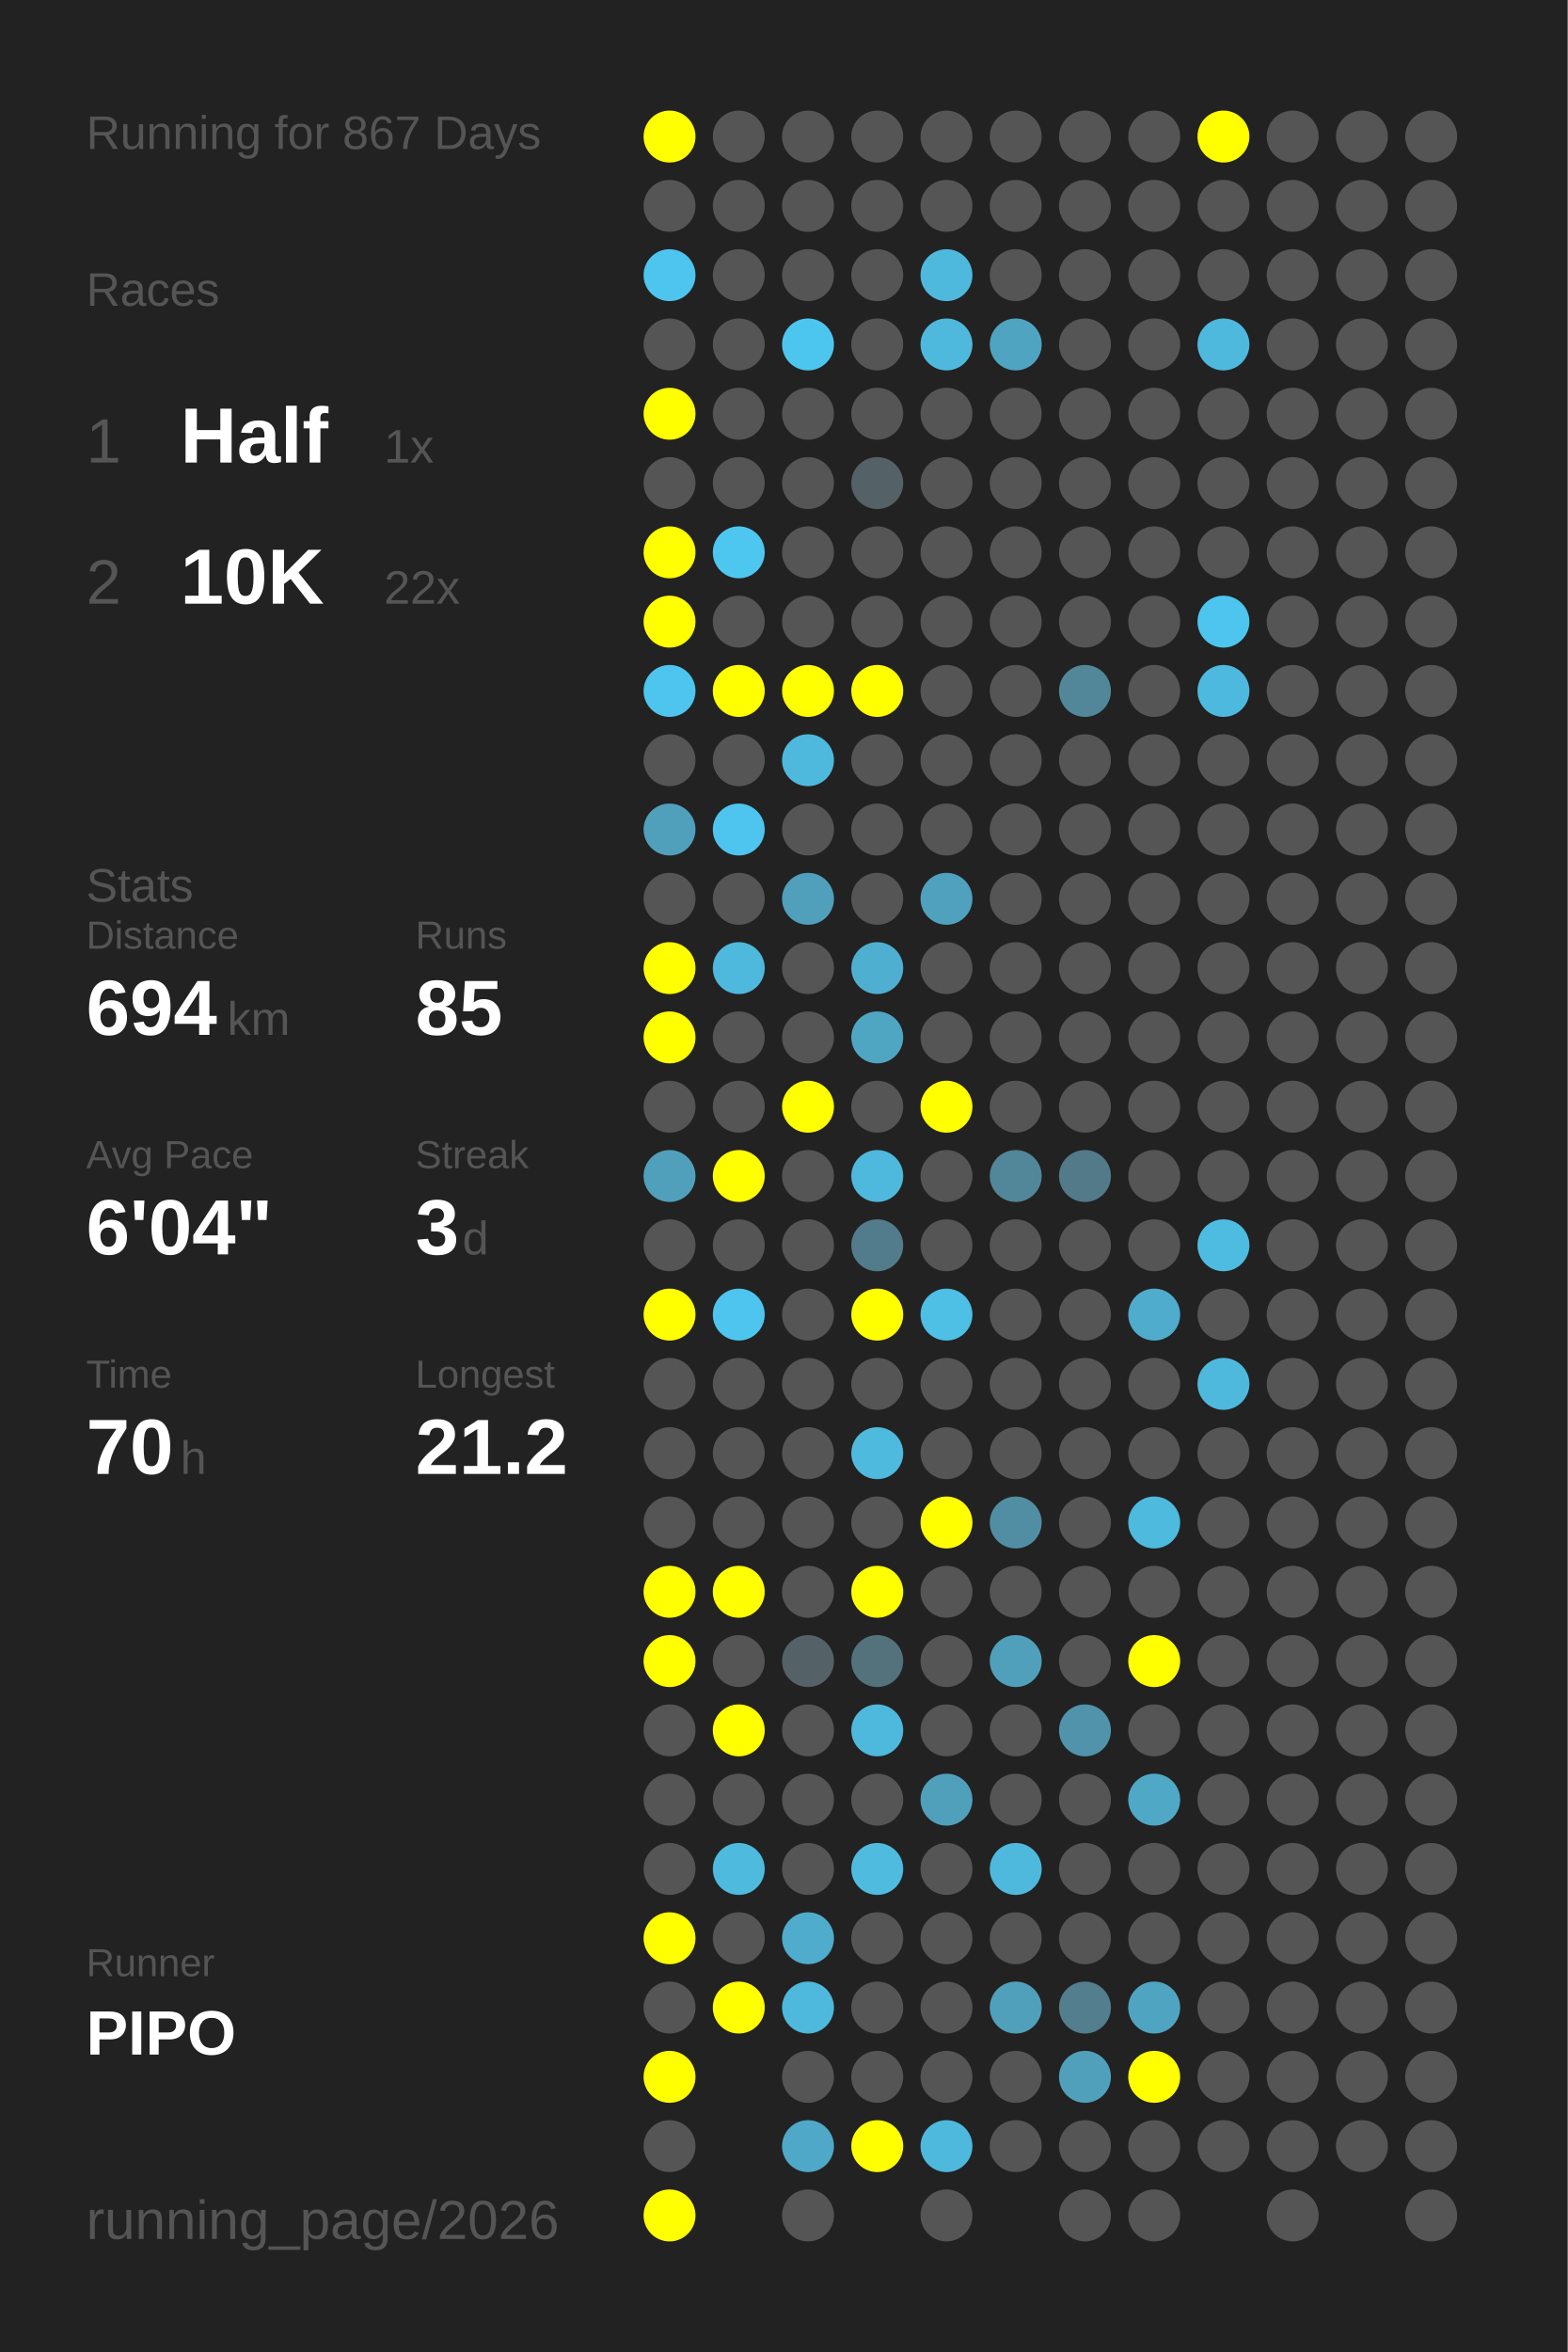
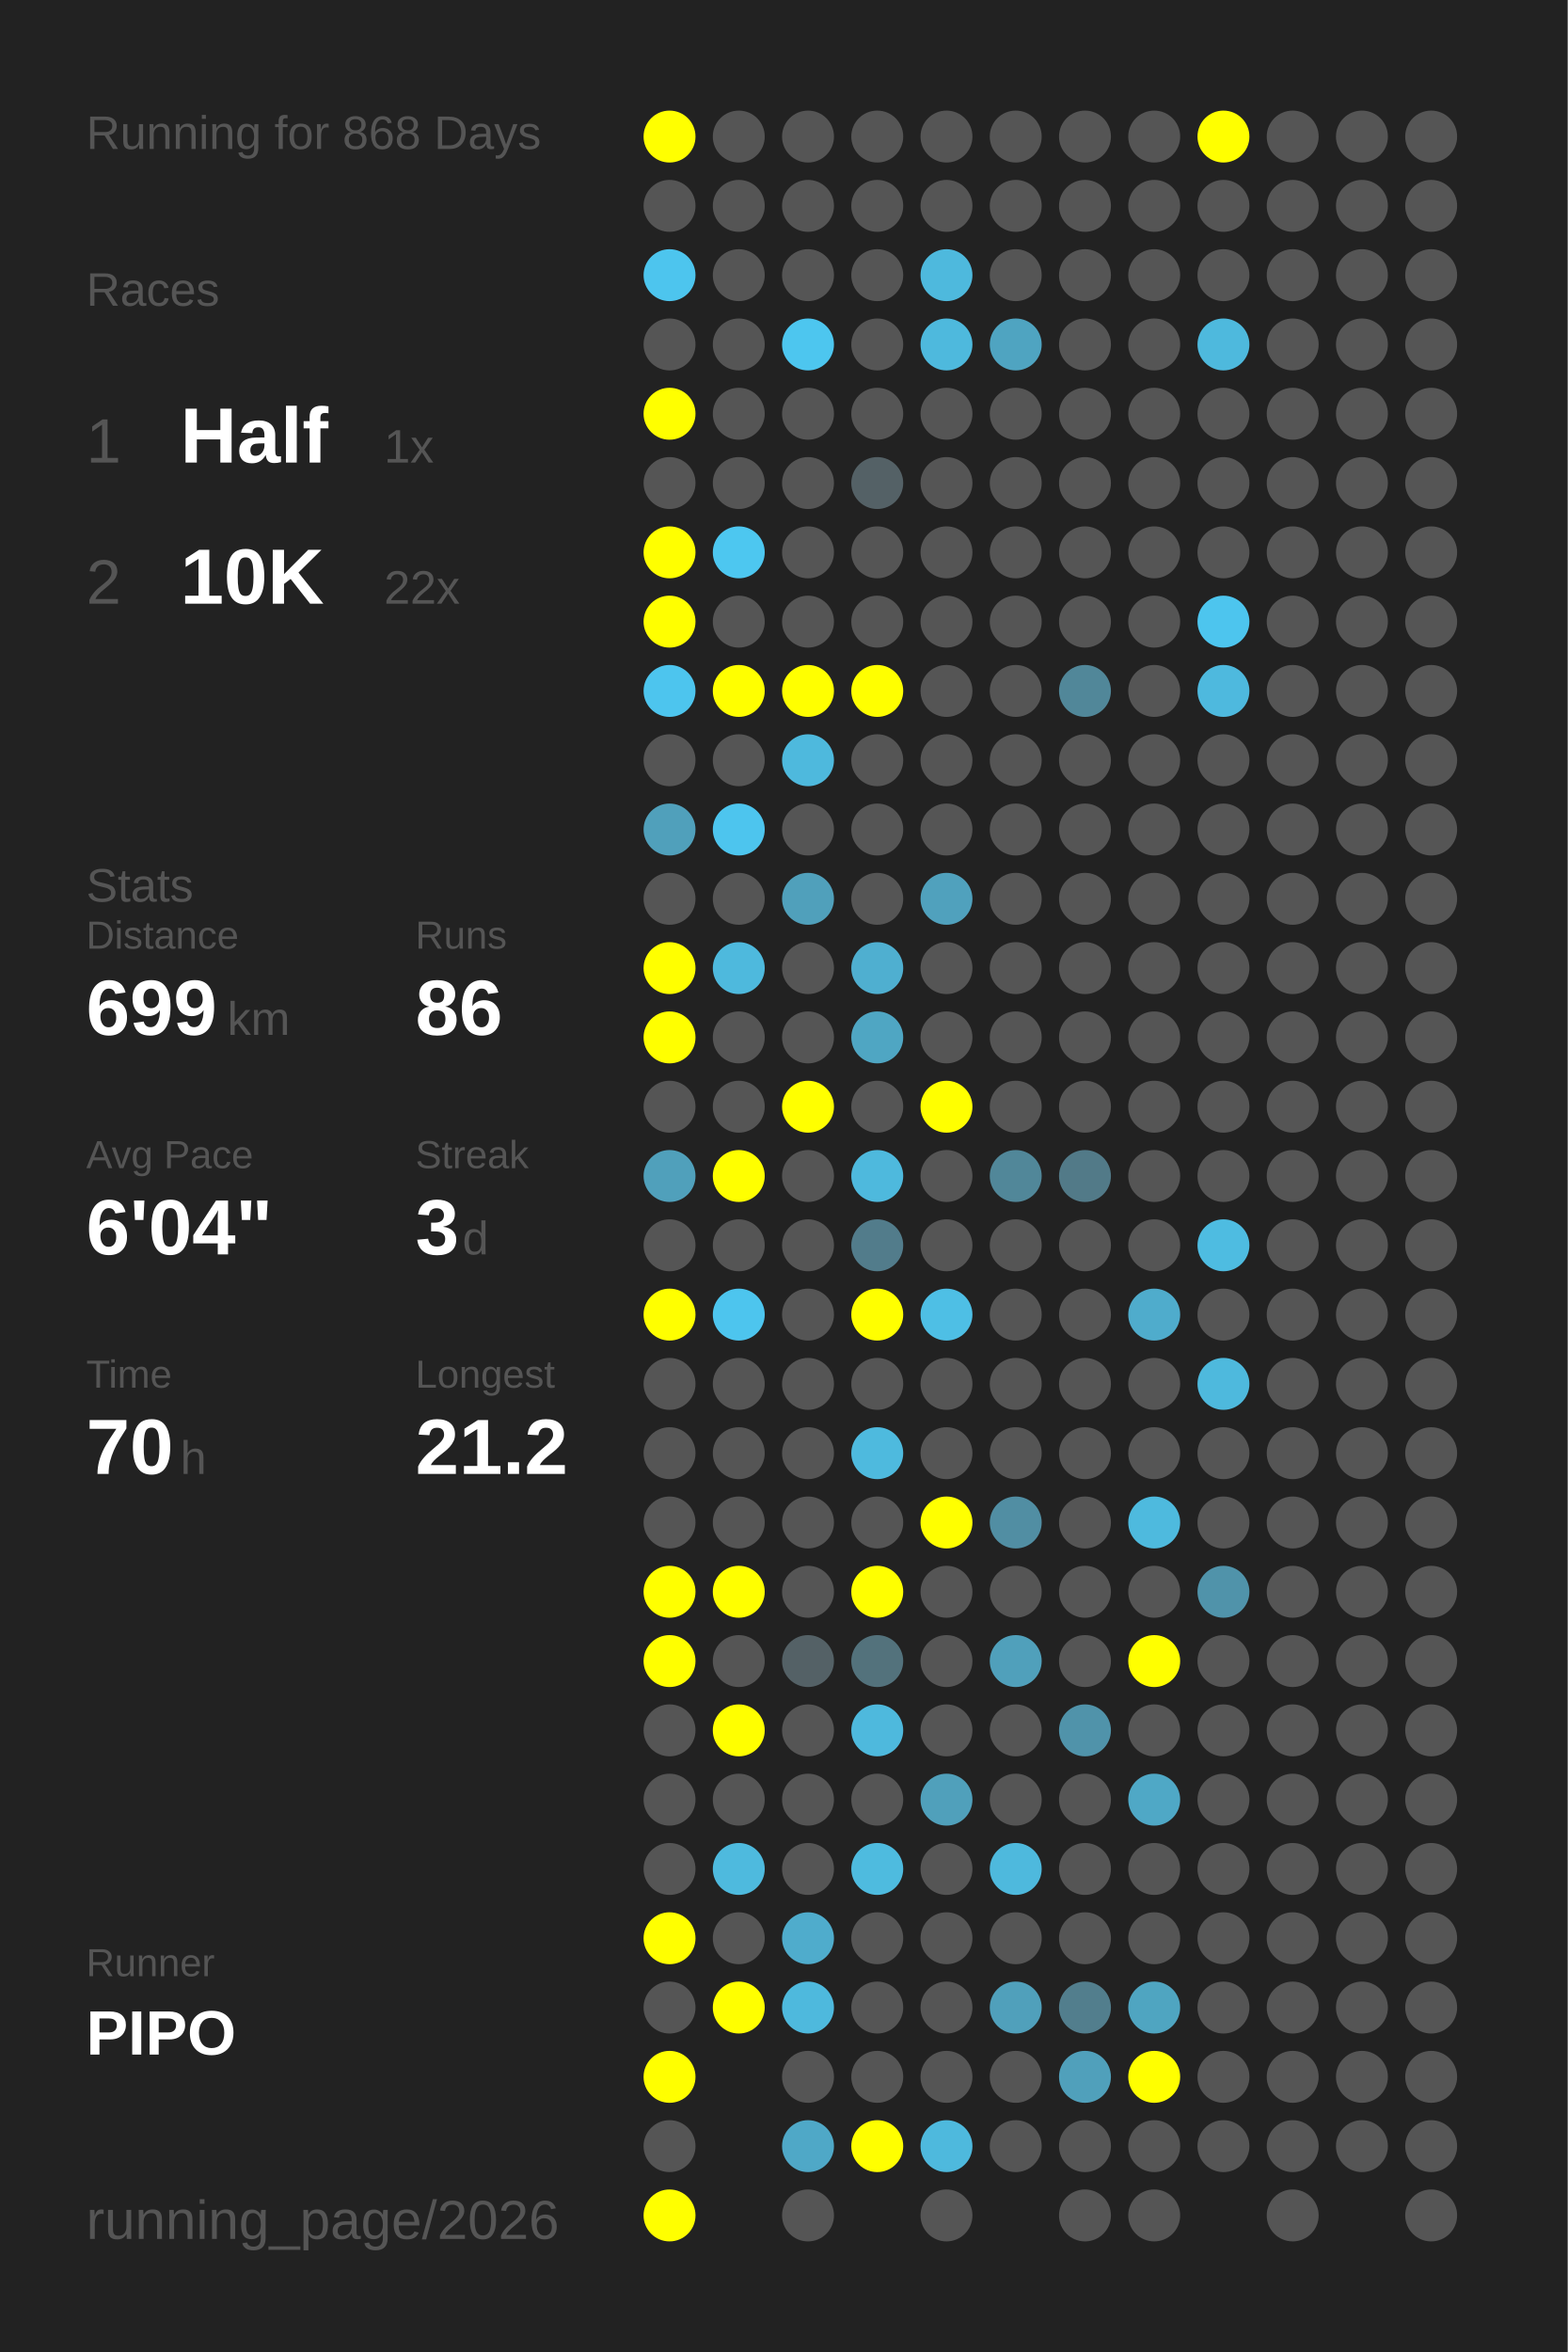
<svg xmlns="http://www.w3.org/2000/svg" baseProfile="full" height="300mm" version="1.1" viewBox="0,0,200,300" width="200mm">
  <defs />
  <rect fill="#222222" height="300" width="200" x="0" y="0" />
-   <text fill="#555555" style="font-size:6px; font-family:Arial;" x="11" y="19">Running for 867 Days</text>
+   <text fill="#555555" style="font-size:6px; font-family:Arial;" x="11" y="19">Running for 868 Days</text>
  <text fill="#555555" style="font-size:6px; font-family:Arial;" x="11" y="39">Races</text>
  <text fill="#555555" style="font-size:8px; font-family:Arial;" x="11" y="59">1</text>
  <text fill="#FFFFFF" style="font-size:10px; font-family:Arial; font-weight:bold;" x="23" y="59">Half</text>
  <text fill="#555555" style="font-size:6px; font-family:Arial;" x="49" y="59">1x</text>
  <text fill="#555555" style="font-size:8px; font-family:Arial;" x="11" y="77">2</text>
  <text fill="#FFFFFF" style="font-size:10px; font-family:Arial; font-weight:bold;" x="23" y="77">10K</text>
  <text fill="#555555" style="font-size:6px; font-family:Arial;" x="49" y="77">22x</text>
  <text fill="#555555" style="font-size:6px; font-family:Arial;" x="11" y="115">Stats</text>
  <text fill="#555555" style="font-size:5px; font-family:Arial;" x="11" y="121">Distance</text>
-   <text fill="#FFFFFF" style="font-size:10px; font-family:Arial; font-weight:bold;" x="11" y="132">694</text>
+   <text fill="#FFFFFF" style="font-size:10px; font-family:Arial; font-weight:bold;" x="11" y="132">699</text>
  <text fill="#555555" style="font-size:6px; font-family:Arial;" x="29" y="132">km</text>
  <text fill="#555555" style="font-size:5px; font-family:Arial;" x="53" y="121">Runs</text>
-   <text fill="#FFFFFF" style="font-size:10px; font-family:Arial; font-weight:bold;" x="53" y="132">85</text>
+   <text fill="#FFFFFF" style="font-size:10px; font-family:Arial; font-weight:bold;" x="53" y="132">86</text>
  <text fill="#555555" style="font-size:5px; font-family:Arial;" x="11" y="149">Avg Pace</text>
  <text fill="#FFFFFF" style="font-size:10px; font-family:Arial; font-weight:bold;" x="11" y="160">6'04"</text>
  <text fill="#555555" style="font-size:5px; font-family:Arial;" x="53" y="149">Streak</text>
  <text fill="#FFFFFF" style="font-size:10px; font-family:Arial; font-weight:bold;" x="53" y="160">3</text>
  <text fill="#555555" style="font-size:6px; font-family:Arial;" x="59" y="160">d</text>
  <text fill="#555555" style="font-size:5px; font-family:Arial;" x="11" y="177">Time</text>
  <text fill="#FFFFFF" style="font-size:10px; font-family:Arial; font-weight:bold;" x="11" y="188">70</text>
  <text fill="#555555" style="font-size:6px; font-family:Arial;" x="23" y="188">h</text>
  <text fill="#555555" style="font-size:5px; font-family:Arial;" x="53" y="177">Longest</text>
  <text fill="#FFFFFF" style="font-size:10px; font-family:Arial; font-weight:bold;" x="53" y="188">21.2</text>
  <text fill="#555555" style="font-size:5px; font-family:Arial;" x="11" y="252.065">Runner</text>
  <text fill="#FFFFFF" style="font-size:8px; font-family:Arial; font-weight:bold;" x="11" y="262.065">PIPO</text>
  <text fill="#555555" style="font-size:7px; font-family:Arial;" x="11" y="285.581">running_page/2026</text>
  <circle cx="85.417" cy="17.419" fill="#FFFF00" r="3.312" />
  <circle cx="85.417" cy="26.258" fill="#555555" r="3.312" />
  <circle cx="85.417" cy="35.097" fill="#4dc5ee" r="3.312" />
  <circle cx="85.417" cy="43.935" fill="#555555" r="3.312" />
  <circle cx="85.417" cy="52.774" fill="#FFFF00" r="3.312" />
  <circle cx="85.417" cy="61.613" fill="#555555" r="3.312" />
  <circle cx="85.417" cy="70.452" fill="#FFFF00" r="3.312" />
  <circle cx="85.417" cy="79.29" fill="#FFFF00" r="3.312" />
  <circle cx="85.417" cy="88.129" fill="#4dc5ee" r="3.312" />
  <circle cx="85.417" cy="96.968" fill="#555555" r="3.312" />
  <circle cx="85.417" cy="105.806" fill="#50a0bb" r="3.312" />
  <circle cx="85.417" cy="114.645" fill="#555555" r="3.312" />
  <circle cx="85.417" cy="123.484" fill="#FFFF00" r="3.312" />
  <circle cx="85.417" cy="132.323" fill="#FFFF00" r="3.312" />
  <circle cx="85.417" cy="141.161" fill="#555555" r="3.312" />
  <circle cx="85.417" cy="150" fill="#50a0bb" r="3.312" />
  <circle cx="85.417" cy="158.839" fill="#555555" r="3.312" />
  <circle cx="85.417" cy="167.677" fill="#FFFF00" r="3.312" />
  <circle cx="85.417" cy="176.516" fill="#555555" r="3.312" />
  <circle cx="85.417" cy="185.355" fill="#555555" r="3.312" />
  <circle cx="85.417" cy="194.194" fill="#555555" r="3.312" />
  <circle cx="85.417" cy="203.032" fill="#FFFF00" r="3.312" />
  <circle cx="85.417" cy="211.871" fill="#FFFF00" r="3.312" />
  <circle cx="85.417" cy="220.71" fill="#555555" r="3.312" />
  <circle cx="85.417" cy="229.548" fill="#555555" r="3.312" />
  <circle cx="85.417" cy="238.387" fill="#555555" r="3.312" />
  <circle cx="85.417" cy="247.226" fill="#FFFF00" r="3.312" />
  <circle cx="85.417" cy="256.065" fill="#555555" r="3.312" />
  <circle cx="85.417" cy="264.903" fill="#FFFF00" r="3.312" />
  <circle cx="85.417" cy="273.742" fill="#555555" r="3.312" />
  <circle cx="85.417" cy="282.581" fill="#FFFF00" r="3.312" />
  <circle cx="94.25" cy="17.419" fill="#555555" r="3.312" />
  <circle cx="94.25" cy="26.258" fill="#555555" r="3.312" />
  <circle cx="94.25" cy="35.097" fill="#555555" r="3.312" />
  <circle cx="94.25" cy="43.935" fill="#555555" r="3.312" />
  <circle cx="94.25" cy="52.774" fill="#555555" r="3.312" />
  <circle cx="94.25" cy="61.613" fill="#555555" r="3.312" />
  <circle cx="94.25" cy="70.452" fill="#4dc7f0" r="3.312" />
  <circle cx="94.25" cy="79.29" fill="#555555" r="3.312" />
  <circle cx="94.25" cy="88.129" fill="#FFFF00" r="3.312" />
  <circle cx="94.25" cy="96.968" fill="#555555" r="3.312" />
  <circle cx="94.25" cy="105.806" fill="#4dc5ee" r="3.312" />
  <circle cx="94.25" cy="114.645" fill="#555555" r="3.312" />
  <circle cx="94.25" cy="123.484" fill="#4eb9dd" r="3.312" />
  <circle cx="94.25" cy="132.323" fill="#555555" r="3.312" />
  <circle cx="94.25" cy="141.161" fill="#555555" r="3.312" />
  <circle cx="94.25" cy="150" fill="#FFFF00" r="3.312" />
  <circle cx="94.25" cy="158.839" fill="#555555" r="3.312" />
  <circle cx="94.25" cy="167.677" fill="#4dc5ee" r="3.312" />
  <circle cx="94.25" cy="176.516" fill="#555555" r="3.312" />
  <circle cx="94.25" cy="185.355" fill="#555555" r="3.312" />
  <circle cx="94.25" cy="194.194" fill="#555555" r="3.312" />
  <circle cx="94.25" cy="203.032" fill="#FFFF00" r="3.312" />
  <circle cx="94.25" cy="211.871" fill="#555555" r="3.312" />
  <circle cx="94.25" cy="220.71" fill="#FFFF00" r="3.312" />
  <circle cx="94.25" cy="229.548" fill="#555555" r="3.312" />
  <circle cx="94.25" cy="238.387" fill="#4ebade" r="3.312" />
  <circle cx="94.25" cy="247.226" fill="#555555" r="3.312" />
  <circle cx="94.25" cy="256.065" fill="#FFFF00" r="3.312" />
  <circle cx="103.083" cy="17.419" fill="#555555" r="3.312" />
  <circle cx="103.083" cy="26.258" fill="#555555" r="3.312" />
  <circle cx="103.083" cy="35.097" fill="#555555" r="3.312" />
  <circle cx="103.083" cy="43.935" fill="#4dc6ef" r="3.312" />
  <circle cx="103.083" cy="52.774" fill="#555555" r="3.312" />
  <circle cx="103.083" cy="61.613" fill="#555555" r="3.312" />
  <circle cx="103.083" cy="70.452" fill="#555555" r="3.312" />
  <circle cx="103.083" cy="79.29" fill="#555555" r="3.312" />
  <circle cx="103.083" cy="88.129" fill="#FFFF00" r="3.312" />
  <circle cx="103.083" cy="96.968" fill="#4eb9dd" r="3.312" />
  <circle cx="103.083" cy="105.806" fill="#555555" r="3.312" />
  <circle cx="103.083" cy="114.645" fill="#50a0bb" r="3.312" />
  <circle cx="103.083" cy="123.484" fill="#555555" r="3.312" />
  <circle cx="103.083" cy="132.323" fill="#555555" r="3.312" />
  <circle cx="103.083" cy="141.161" fill="#FFFF00" r="3.312" />
  <circle cx="103.083" cy="150" fill="#555555" r="3.312" />
  <circle cx="103.083" cy="158.839" fill="#555555" r="3.312" />
  <circle cx="103.083" cy="167.677" fill="#555555" r="3.312" />
  <circle cx="103.083" cy="176.516" fill="#555555" r="3.312" />
  <circle cx="103.083" cy="185.355" fill="#555555" r="3.312" />
  <circle cx="103.083" cy="194.194" fill="#555555" r="3.312" />
  <circle cx="103.083" cy="203.032" fill="#555555" r="3.312" />
  <circle cx="103.083" cy="211.871" fill="#546166" r="3.312" />
  <circle cx="103.083" cy="220.71" fill="#555555" r="3.312" />
  <circle cx="103.083" cy="229.548" fill="#555555" r="3.312" />
  <circle cx="103.083" cy="238.387" fill="#555555" r="3.312" />
  <circle cx="103.083" cy="247.226" fill="#4faccc" r="3.312" />
  <circle cx="103.083" cy="256.065" fill="#4eb9dd" r="3.312" />
  <circle cx="103.083" cy="264.903" fill="#555555" r="3.312" />
  <circle cx="103.083" cy="273.742" fill="#4fa8c7" r="3.312" />
  <circle cx="103.083" cy="282.581" fill="#555555" r="3.312" />
  <circle cx="111.917" cy="17.419" fill="#555555" r="3.312" />
  <circle cx="111.917" cy="26.258" fill="#555555" r="3.312" />
  <circle cx="111.917" cy="35.097" fill="#555555" r="3.312" />
  <circle cx="111.917" cy="43.935" fill="#555555" r="3.312" />
  <circle cx="111.917" cy="52.774" fill="#555555" r="3.312" />
  <circle cx="111.917" cy="61.613" fill="#546166" r="3.312" />
  <circle cx="111.917" cy="70.452" fill="#555555" r="3.312" />
  <circle cx="111.917" cy="79.29" fill="#555555" r="3.312" />
  <circle cx="111.917" cy="88.129" fill="#FFFF00" r="3.312" />
  <circle cx="111.917" cy="96.968" fill="#555555" r="3.312" />
  <circle cx="111.917" cy="105.806" fill="#555555" r="3.312" />
  <circle cx="111.917" cy="114.645" fill="#555555" r="3.312" />
  <circle cx="111.917" cy="123.484" fill="#4fafd0" r="3.312" />
  <circle cx="111.917" cy="132.323" fill="#4fa6c3" r="3.312" />
  <circle cx="111.917" cy="141.161" fill="#555555" r="3.312" />
  <circle cx="111.917" cy="150" fill="#4eb9dd" r="3.312" />
  <circle cx="111.917" cy="158.839" fill="#527c8b" r="3.312" />
  <circle cx="111.917" cy="167.677" fill="#FFFF00" r="3.312" />
  <circle cx="111.917" cy="176.516" fill="#555555" r="3.312" />
  <circle cx="111.917" cy="185.355" fill="#4ebade" r="3.312" />
  <circle cx="111.917" cy="194.194" fill="#555555" r="3.312" />
  <circle cx="111.917" cy="203.032" fill="#FFFF00" r="3.312" />
  <circle cx="111.917" cy="211.871" fill="#53727c" r="3.312" />
  <circle cx="111.917" cy="220.71" fill="#4eb9dd" r="3.312" />
  <circle cx="111.917" cy="229.548" fill="#555555" r="3.312" />
  <circle cx="111.917" cy="238.387" fill="#4ebbdf" r="3.312" />
  <circle cx="111.917" cy="247.226" fill="#555555" r="3.312" />
  <circle cx="111.917" cy="256.065" fill="#555555" r="3.312" />
  <circle cx="111.917" cy="264.903" fill="#555555" r="3.312" />
  <circle cx="111.917" cy="273.742" fill="#FFFF00" r="3.312" />
  <circle cx="120.75" cy="17.419" fill="#555555" r="3.312" />
  <circle cx="120.75" cy="26.258" fill="#555555" r="3.312" />
  <circle cx="120.75" cy="35.097" fill="#4eb9dd" r="3.312" />
  <circle cx="120.75" cy="43.935" fill="#4eb9dd" r="3.312" />
  <circle cx="120.75" cy="52.774" fill="#555555" r="3.312" />
  <circle cx="120.75" cy="61.613" fill="#555555" r="3.312" />
  <circle cx="120.75" cy="70.452" fill="#555555" r="3.312" />
  <circle cx="120.75" cy="79.29" fill="#555555" r="3.312" />
  <circle cx="120.75" cy="88.129" fill="#555555" r="3.312" />
  <circle cx="120.75" cy="96.968" fill="#555555" r="3.312" />
  <circle cx="120.75" cy="105.806" fill="#555555" r="3.312" />
  <circle cx="120.75" cy="114.645" fill="#50a1bd" r="3.312" />
  <circle cx="120.75" cy="123.484" fill="#555555" r="3.312" />
  <circle cx="120.75" cy="132.323" fill="#555555" r="3.312" />
  <circle cx="120.75" cy="141.161" fill="#FFFF00" r="3.312" />
  <circle cx="120.75" cy="150" fill="#555555" r="3.312" />
  <circle cx="120.75" cy="158.839" fill="#555555" r="3.312" />
  <circle cx="120.75" cy="167.677" fill="#4ebfe5" r="3.312" />
  <circle cx="120.75" cy="176.516" fill="#555555" r="3.312" />
  <circle cx="120.75" cy="185.355" fill="#555555" r="3.312" />
  <circle cx="120.75" cy="194.194" fill="#FFFF00" r="3.312" />
  <circle cx="120.75" cy="203.032" fill="#555555" r="3.312" />
  <circle cx="120.75" cy="211.871" fill="#555555" r="3.312" />
  <circle cx="120.75" cy="220.71" fill="#555555" r="3.312" />
  <circle cx="120.75" cy="229.548" fill="#50a0bb" r="3.312" />
  <circle cx="120.75" cy="238.387" fill="#555555" r="3.312" />
  <circle cx="120.75" cy="247.226" fill="#555555" r="3.312" />
  <circle cx="120.75" cy="256.065" fill="#555555" r="3.312" />
  <circle cx="120.75" cy="264.903" fill="#555555" r="3.312" />
  <circle cx="120.75" cy="273.742" fill="#4eb9dd" r="3.312" />
  <circle cx="120.75" cy="282.581" fill="#555555" r="3.312" />
  <circle cx="129.583" cy="17.419" fill="#555555" r="3.312" />
  <circle cx="129.583" cy="26.258" fill="#555555" r="3.312" />
  <circle cx="129.583" cy="35.097" fill="#555555" r="3.312" />
  <circle cx="129.583" cy="43.935" fill="#4fa4c1" r="3.312" />
  <circle cx="129.583" cy="52.774" fill="#555555" r="3.312" />
  <circle cx="129.583" cy="61.613" fill="#555555" r="3.312" />
  <circle cx="129.583" cy="70.452" fill="#555555" r="3.312" />
  <circle cx="129.583" cy="79.29" fill="#555555" r="3.312" />
  <circle cx="129.583" cy="88.129" fill="#555555" r="3.312" />
  <circle cx="129.583" cy="96.968" fill="#555555" r="3.312" />
  <circle cx="129.583" cy="105.806" fill="#555555" r="3.312" />
  <circle cx="129.583" cy="114.645" fill="#555555" r="3.312" />
  <circle cx="129.583" cy="123.484" fill="#555555" r="3.312" />
  <circle cx="129.583" cy="132.323" fill="#555555" r="3.312" />
  <circle cx="129.583" cy="141.161" fill="#555555" r="3.312" />
  <circle cx="129.583" cy="150" fill="#518799" r="3.312" />
  <circle cx="129.583" cy="158.839" fill="#555555" r="3.312" />
  <circle cx="129.583" cy="167.677" fill="#555555" r="3.312" />
  <circle cx="129.583" cy="176.516" fill="#555555" r="3.312" />
  <circle cx="129.583" cy="185.355" fill="#555555" r="3.312" />
  <circle cx="129.583" cy="194.194" fill="#518ea3" r="3.312" />
  <circle cx="129.583" cy="203.032" fill="#555555" r="3.312" />
  <circle cx="129.583" cy="211.871" fill="#50a0bb" r="3.312" />
  <circle cx="129.583" cy="220.71" fill="#555555" r="3.312" />
  <circle cx="129.583" cy="229.548" fill="#555555" r="3.312" />
  <circle cx="129.583" cy="238.387" fill="#4eb9dd" r="3.312" />
  <circle cx="129.583" cy="247.226" fill="#555555" r="3.312" />
  <circle cx="129.583" cy="256.065" fill="#50a0bb" r="3.312" />
  <circle cx="129.583" cy="264.903" fill="#555555" r="3.312" />
  <circle cx="129.583" cy="273.742" fill="#555555" r="3.312" />
  <circle cx="138.417" cy="17.419" fill="#555555" r="3.312" />
  <circle cx="138.417" cy="26.258" fill="#555555" r="3.312" />
  <circle cx="138.417" cy="35.097" fill="#555555" r="3.312" />
  <circle cx="138.417" cy="43.935" fill="#555555" r="3.312" />
  <circle cx="138.417" cy="52.774" fill="#555555" r="3.312" />
  <circle cx="138.417" cy="61.613" fill="#555555" r="3.312" />
  <circle cx="138.417" cy="70.452" fill="#555555" r="3.312" />
  <circle cx="138.417" cy="79.29" fill="#555555" r="3.312" />
  <circle cx="138.417" cy="88.129" fill="#518799" r="3.312" />
  <circle cx="138.417" cy="96.968" fill="#555555" r="3.312" />
  <circle cx="138.417" cy="105.806" fill="#555555" r="3.312" />
  <circle cx="138.417" cy="114.645" fill="#555555" r="3.312" />
  <circle cx="138.417" cy="123.484" fill="#555555" r="3.312" />
  <circle cx="138.417" cy="132.323" fill="#555555" r="3.312" />
  <circle cx="138.417" cy="141.161" fill="#555555" r="3.312" />
  <circle cx="138.417" cy="150" fill="#527a88" r="3.312" />
  <circle cx="138.417" cy="158.839" fill="#555555" r="3.312" />
  <circle cx="138.417" cy="167.677" fill="#555555" r="3.312" />
  <circle cx="138.417" cy="176.516" fill="#555555" r="3.312" />
  <circle cx="138.417" cy="185.355" fill="#555555" r="3.312" />
  <circle cx="138.417" cy="194.194" fill="#555555" r="3.312" />
  <circle cx="138.417" cy="203.032" fill="#555555" r="3.312" />
  <circle cx="138.417" cy="211.871" fill="#555555" r="3.312" />
  <circle cx="138.417" cy="220.71" fill="#5093aa" r="3.312" />
  <circle cx="138.417" cy="229.548" fill="#555555" r="3.312" />
  <circle cx="138.417" cy="238.387" fill="#555555" r="3.312" />
  <circle cx="138.417" cy="247.226" fill="#555555" r="3.312" />
  <circle cx="138.417" cy="256.065" fill="#527e8d" r="3.312" />
  <circle cx="138.417" cy="264.903" fill="#50a0bb" r="3.312" />
  <circle cx="138.417" cy="273.742" fill="#555555" r="3.312" />
  <circle cx="138.417" cy="282.581" fill="#555555" r="3.312" />
  <circle cx="147.25" cy="17.419" fill="#555555" r="3.312" />
  <circle cx="147.25" cy="26.258" fill="#555555" r="3.312" />
  <circle cx="147.25" cy="35.097" fill="#555555" r="3.312" />
  <circle cx="147.25" cy="43.935" fill="#555555" r="3.312" />
  <circle cx="147.25" cy="52.774" fill="#555555" r="3.312" />
  <circle cx="147.25" cy="61.613" fill="#555555" r="3.312" />
  <circle cx="147.25" cy="70.452" fill="#555555" r="3.312" />
  <circle cx="147.25" cy="79.29" fill="#555555" r="3.312" />
  <circle cx="147.25" cy="88.129" fill="#555555" r="3.312" />
  <circle cx="147.25" cy="96.968" fill="#555555" r="3.312" />
  <circle cx="147.25" cy="105.806" fill="#555555" r="3.312" />
  <circle cx="147.25" cy="114.645" fill="#555555" r="3.312" />
  <circle cx="147.25" cy="123.484" fill="#555555" r="3.312" />
  <circle cx="147.25" cy="132.323" fill="#555555" r="3.312" />
  <circle cx="147.25" cy="141.161" fill="#555555" r="3.312" />
  <circle cx="147.25" cy="150" fill="#555555" r="3.312" />
  <circle cx="147.25" cy="158.839" fill="#555555" r="3.312" />
  <circle cx="147.25" cy="167.677" fill="#4faccc" r="3.312" />
  <circle cx="147.25" cy="176.516" fill="#555555" r="3.312" />
  <circle cx="147.25" cy="185.355" fill="#555555" r="3.312" />
  <circle cx="147.25" cy="194.194" fill="#4ebade" r="3.312" />
  <circle cx="147.25" cy="203.032" fill="#555555" r="3.312" />
  <circle cx="147.25" cy="211.871" fill="#FFFF00" r="3.312" />
  <circle cx="147.25" cy="220.71" fill="#555555" r="3.312" />
  <circle cx="147.25" cy="229.548" fill="#4fa8c6" r="3.312" />
  <circle cx="147.25" cy="238.387" fill="#555555" r="3.312" />
  <circle cx="147.25" cy="247.226" fill="#555555" r="3.312" />
  <circle cx="147.25" cy="256.065" fill="#4fa5c1" r="3.312" />
  <circle cx="147.25" cy="264.903" fill="#FFFF00" r="3.312" />
  <circle cx="147.25" cy="273.742" fill="#555555" r="3.312" />
  <circle cx="147.25" cy="282.581" fill="#555555" r="3.312" />
  <circle cx="156.083" cy="17.419" fill="#FFFF00" r="3.312" />
  <circle cx="156.083" cy="26.258" fill="#555555" r="3.312" />
  <circle cx="156.083" cy="35.097" fill="#555555" r="3.312" />
  <circle cx="156.083" cy="43.935" fill="#4eb9dd" r="3.312" />
  <circle cx="156.083" cy="52.774" fill="#555555" r="3.312" />
  <circle cx="156.083" cy="61.613" fill="#555555" r="3.312" />
  <circle cx="156.083" cy="70.452" fill="#555555" r="3.312" />
  <circle cx="156.083" cy="79.29" fill="#4dc5ee" r="3.312" />
  <circle cx="156.083" cy="88.129" fill="#4eb9de" r="3.312" />
  <circle cx="156.083" cy="96.968" fill="#555555" r="3.312" />
  <circle cx="156.083" cy="105.806" fill="#555555" r="3.312" />
  <circle cx="156.083" cy="114.645" fill="#555555" r="3.312" />
  <circle cx="156.083" cy="123.484" fill="#555555" r="3.312" />
  <circle cx="156.083" cy="132.323" fill="#555555" r="3.312" />
  <circle cx="156.083" cy="141.161" fill="#555555" r="3.312" />
  <circle cx="156.083" cy="150" fill="#555555" r="3.312" />
  <circle cx="156.083" cy="158.839" fill="#4ebce1" r="3.312" />
  <circle cx="156.083" cy="167.677" fill="#555555" r="3.312" />
  <circle cx="156.083" cy="176.516" fill="#4eb9dd" r="3.312" />
  <circle cx="156.083" cy="185.355" fill="#555555" r="3.312" />
  <circle cx="156.083" cy="194.194" fill="#555555" r="3.312" />
-   <circle cx="156.083" cy="203.032" fill="#555555" r="3.312" />
+   <circle cx="156.083" cy="203.032" fill="#5093aa" r="3.312" />
  <circle cx="156.083" cy="211.871" fill="#555555" r="3.312" />
  <circle cx="156.083" cy="220.71" fill="#555555" r="3.312" />
  <circle cx="156.083" cy="229.548" fill="#555555" r="3.312" />
  <circle cx="156.083" cy="238.387" fill="#555555" r="3.312" />
  <circle cx="156.083" cy="247.226" fill="#555555" r="3.312" />
  <circle cx="156.083" cy="256.065" fill="#555555" r="3.312" />
  <circle cx="156.083" cy="264.903" fill="#555555" r="3.312" />
  <circle cx="156.083" cy="273.742" fill="#555555" r="3.312" />
  <circle cx="164.917" cy="17.419" fill="#555555" r="3.312" />
  <circle cx="164.917" cy="26.258" fill="#555555" r="3.312" />
  <circle cx="164.917" cy="35.097" fill="#555555" r="3.312" />
  <circle cx="164.917" cy="43.935" fill="#555555" r="3.312" />
  <circle cx="164.917" cy="52.774" fill="#555555" r="3.312" />
  <circle cx="164.917" cy="61.613" fill="#555555" r="3.312" />
  <circle cx="164.917" cy="70.452" fill="#555555" r="3.312" />
  <circle cx="164.917" cy="79.29" fill="#555555" r="3.312" />
  <circle cx="164.917" cy="88.129" fill="#555555" r="3.312" />
  <circle cx="164.917" cy="96.968" fill="#555555" r="3.312" />
  <circle cx="164.917" cy="105.806" fill="#555555" r="3.312" />
  <circle cx="164.917" cy="114.645" fill="#555555" r="3.312" />
  <circle cx="164.917" cy="123.484" fill="#555555" r="3.312" />
  <circle cx="164.917" cy="132.323" fill="#555555" r="3.312" />
  <circle cx="164.917" cy="141.161" fill="#555555" r="3.312" />
  <circle cx="164.917" cy="150" fill="#555555" r="3.312" />
  <circle cx="164.917" cy="158.839" fill="#555555" r="3.312" />
  <circle cx="164.917" cy="167.677" fill="#555555" r="3.312" />
  <circle cx="164.917" cy="176.516" fill="#555555" r="3.312" />
  <circle cx="164.917" cy="185.355" fill="#555555" r="3.312" />
  <circle cx="164.917" cy="194.194" fill="#555555" r="3.312" />
  <circle cx="164.917" cy="203.032" fill="#555555" r="3.312" />
  <circle cx="164.917" cy="211.871" fill="#555555" r="3.312" />
  <circle cx="164.917" cy="220.71" fill="#555555" r="3.312" />
  <circle cx="164.917" cy="229.548" fill="#555555" r="3.312" />
  <circle cx="164.917" cy="238.387" fill="#555555" r="3.312" />
  <circle cx="164.917" cy="247.226" fill="#555555" r="3.312" />
  <circle cx="164.917" cy="256.065" fill="#555555" r="3.312" />
  <circle cx="164.917" cy="264.903" fill="#555555" r="3.312" />
  <circle cx="164.917" cy="273.742" fill="#555555" r="3.312" />
  <circle cx="164.917" cy="282.581" fill="#555555" r="3.312" />
  <circle cx="173.75" cy="17.419" fill="#555555" r="3.312" />
  <circle cx="173.75" cy="26.258" fill="#555555" r="3.312" />
  <circle cx="173.75" cy="35.097" fill="#555555" r="3.312" />
  <circle cx="173.75" cy="43.935" fill="#555555" r="3.312" />
  <circle cx="173.75" cy="52.774" fill="#555555" r="3.312" />
  <circle cx="173.75" cy="61.613" fill="#555555" r="3.312" />
  <circle cx="173.75" cy="70.452" fill="#555555" r="3.312" />
  <circle cx="173.75" cy="79.29" fill="#555555" r="3.312" />
  <circle cx="173.75" cy="88.129" fill="#555555" r="3.312" />
  <circle cx="173.75" cy="96.968" fill="#555555" r="3.312" />
  <circle cx="173.75" cy="105.806" fill="#555555" r="3.312" />
  <circle cx="173.75" cy="114.645" fill="#555555" r="3.312" />
  <circle cx="173.75" cy="123.484" fill="#555555" r="3.312" />
  <circle cx="173.75" cy="132.323" fill="#555555" r="3.312" />
  <circle cx="173.75" cy="141.161" fill="#555555" r="3.312" />
  <circle cx="173.75" cy="150" fill="#555555" r="3.312" />
  <circle cx="173.75" cy="158.839" fill="#555555" r="3.312" />
  <circle cx="173.75" cy="167.677" fill="#555555" r="3.312" />
  <circle cx="173.75" cy="176.516" fill="#555555" r="3.312" />
  <circle cx="173.75" cy="185.355" fill="#555555" r="3.312" />
  <circle cx="173.75" cy="194.194" fill="#555555" r="3.312" />
  <circle cx="173.75" cy="203.032" fill="#555555" r="3.312" />
  <circle cx="173.75" cy="211.871" fill="#555555" r="3.312" />
  <circle cx="173.75" cy="220.71" fill="#555555" r="3.312" />
  <circle cx="173.75" cy="229.548" fill="#555555" r="3.312" />
  <circle cx="173.75" cy="238.387" fill="#555555" r="3.312" />
  <circle cx="173.75" cy="247.226" fill="#555555" r="3.312" />
  <circle cx="173.75" cy="256.065" fill="#555555" r="3.312" />
  <circle cx="173.75" cy="264.903" fill="#555555" r="3.312" />
  <circle cx="173.75" cy="273.742" fill="#555555" r="3.312" />
  <circle cx="182.583" cy="17.419" fill="#555555" r="3.312" />
  <circle cx="182.583" cy="26.258" fill="#555555" r="3.312" />
  <circle cx="182.583" cy="35.097" fill="#555555" r="3.312" />
  <circle cx="182.583" cy="43.935" fill="#555555" r="3.312" />
  <circle cx="182.583" cy="52.774" fill="#555555" r="3.312" />
  <circle cx="182.583" cy="61.613" fill="#555555" r="3.312" />
  <circle cx="182.583" cy="70.452" fill="#555555" r="3.312" />
  <circle cx="182.583" cy="79.29" fill="#555555" r="3.312" />
  <circle cx="182.583" cy="88.129" fill="#555555" r="3.312" />
  <circle cx="182.583" cy="96.968" fill="#555555" r="3.312" />
  <circle cx="182.583" cy="105.806" fill="#555555" r="3.312" />
  <circle cx="182.583" cy="114.645" fill="#555555" r="3.312" />
  <circle cx="182.583" cy="123.484" fill="#555555" r="3.312" />
  <circle cx="182.583" cy="132.323" fill="#555555" r="3.312" />
  <circle cx="182.583" cy="141.161" fill="#555555" r="3.312" />
  <circle cx="182.583" cy="150" fill="#555555" r="3.312" />
  <circle cx="182.583" cy="158.839" fill="#555555" r="3.312" />
  <circle cx="182.583" cy="167.677" fill="#555555" r="3.312" />
  <circle cx="182.583" cy="176.516" fill="#555555" r="3.312" />
  <circle cx="182.583" cy="185.355" fill="#555555" r="3.312" />
  <circle cx="182.583" cy="194.194" fill="#555555" r="3.312" />
  <circle cx="182.583" cy="203.032" fill="#555555" r="3.312" />
  <circle cx="182.583" cy="211.871" fill="#555555" r="3.312" />
  <circle cx="182.583" cy="220.71" fill="#555555" r="3.312" />
  <circle cx="182.583" cy="229.548" fill="#555555" r="3.312" />
  <circle cx="182.583" cy="238.387" fill="#555555" r="3.312" />
  <circle cx="182.583" cy="247.226" fill="#555555" r="3.312" />
  <circle cx="182.583" cy="256.065" fill="#555555" r="3.312" />
  <circle cx="182.583" cy="264.903" fill="#555555" r="3.312" />
  <circle cx="182.583" cy="273.742" fill="#555555" r="3.312" />
  <circle cx="182.583" cy="282.581" fill="#555555" r="3.312" />
</svg>
